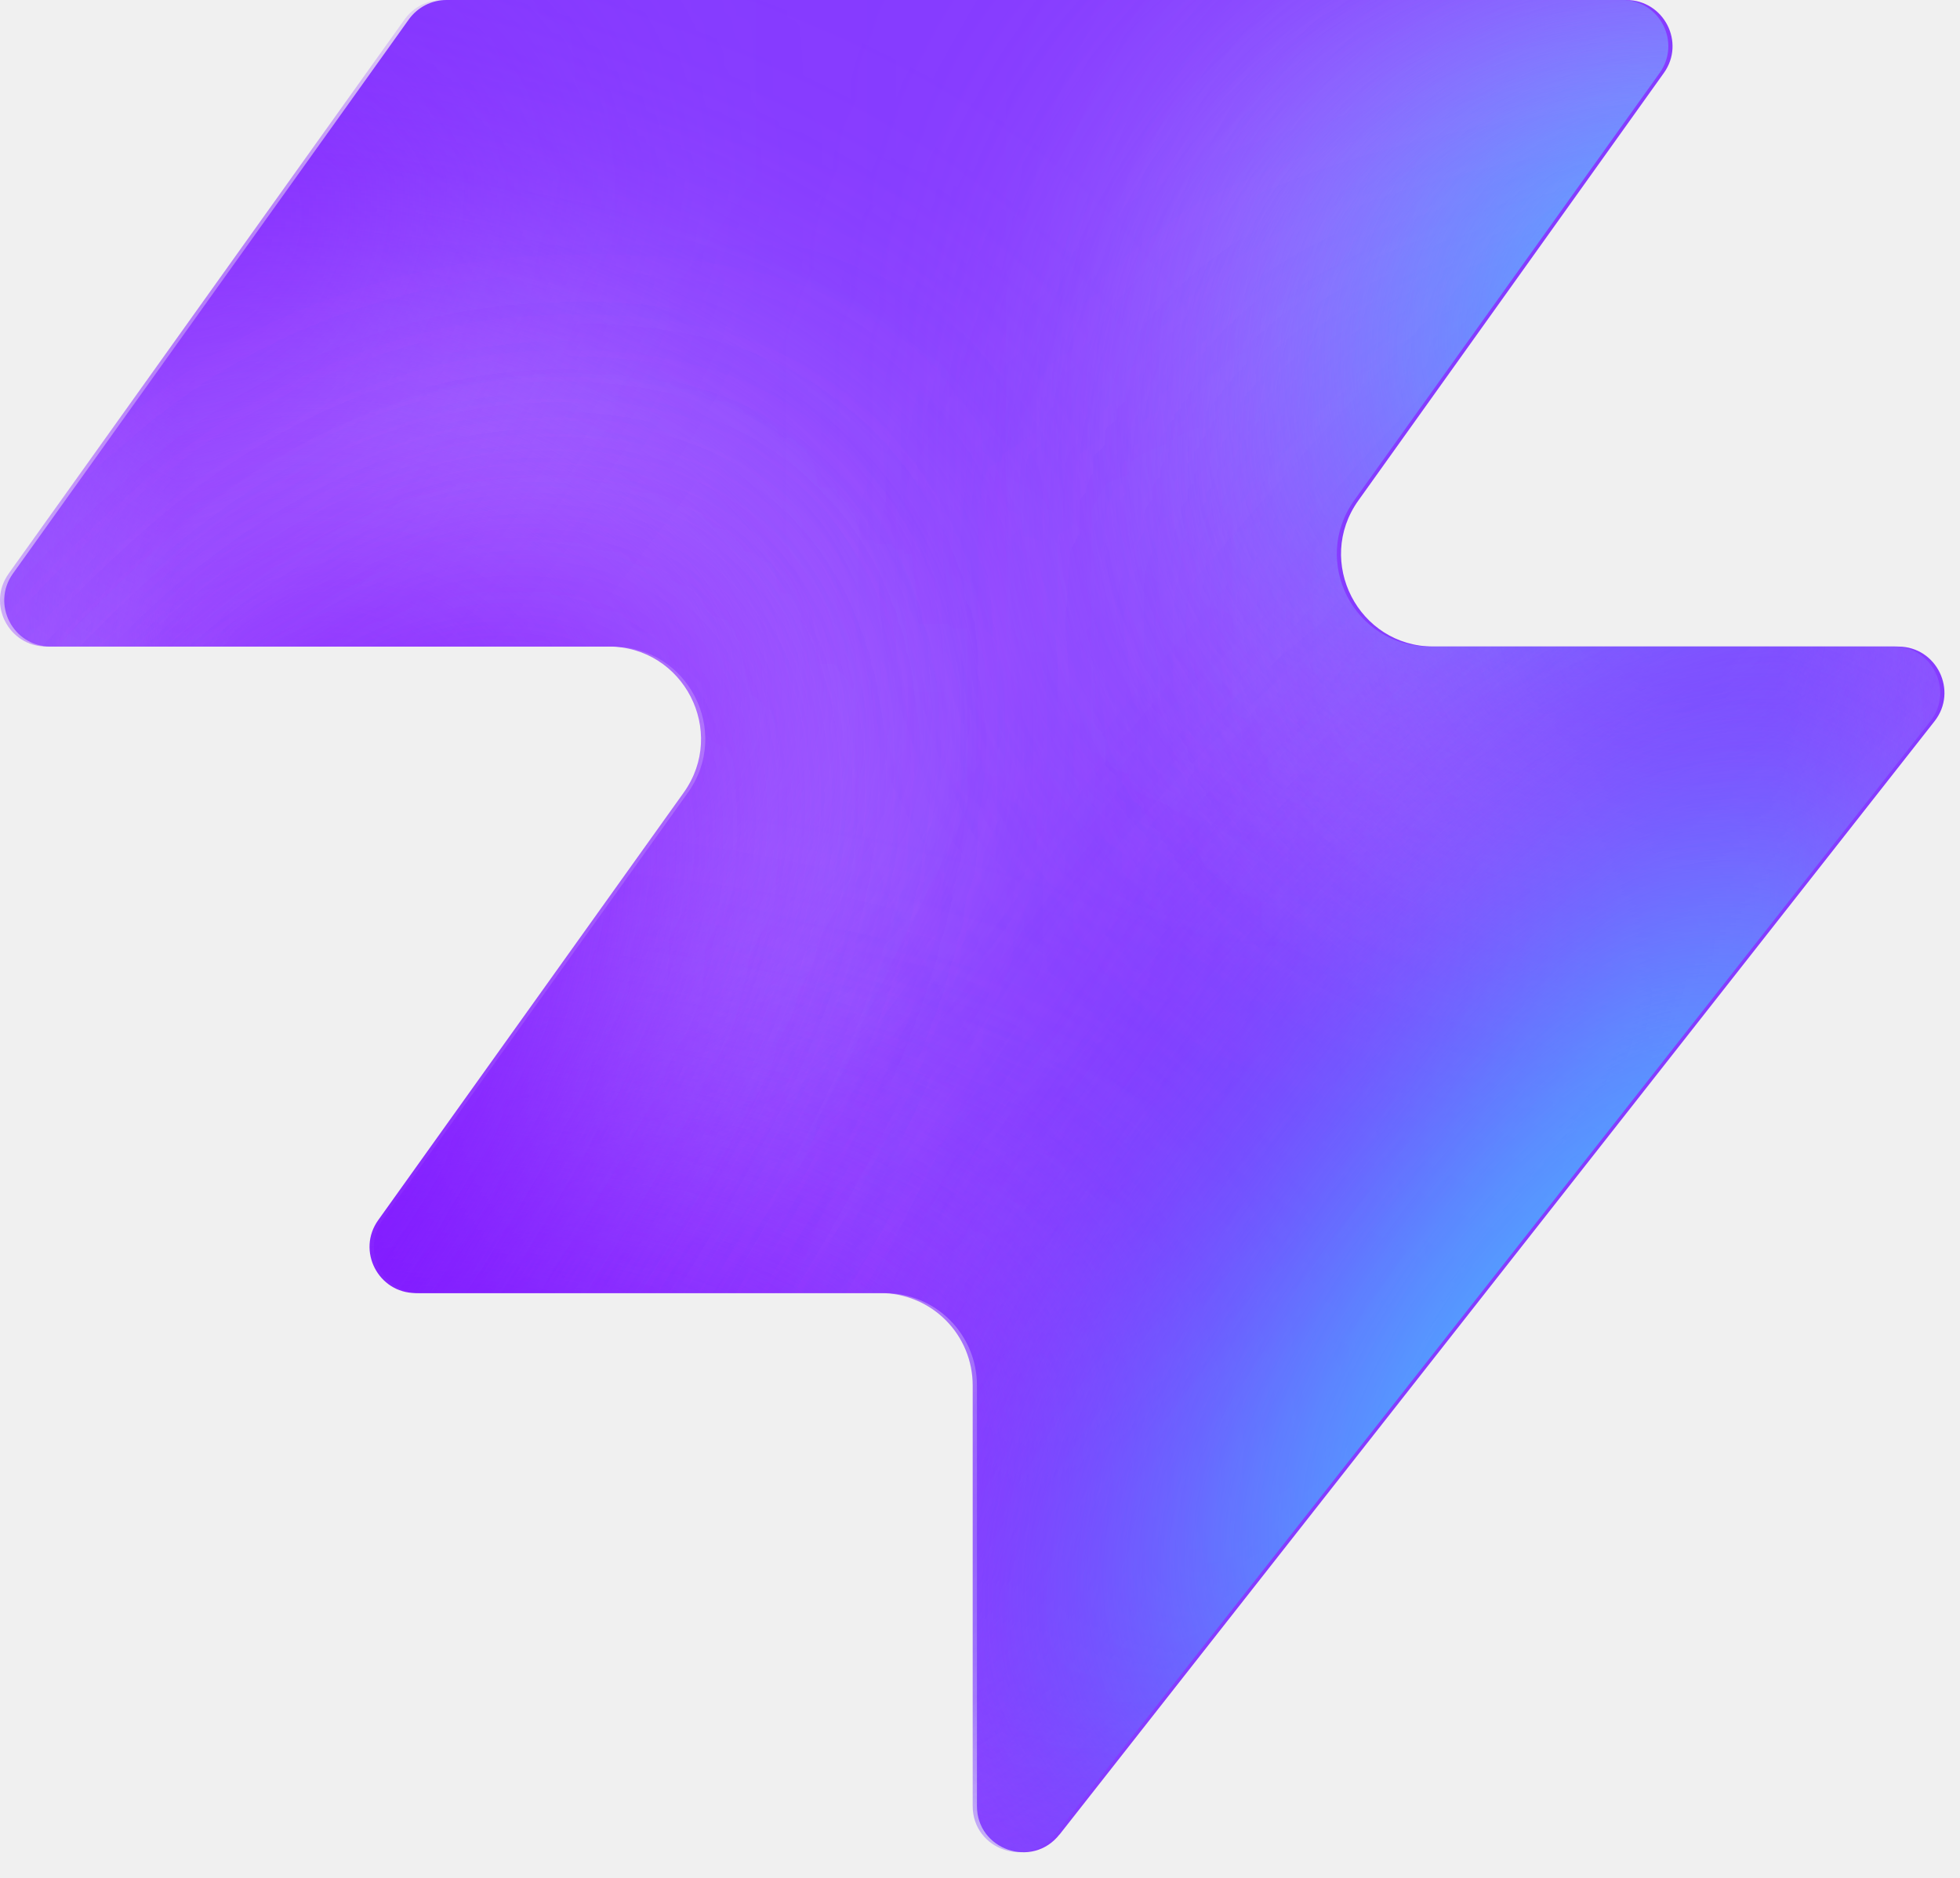
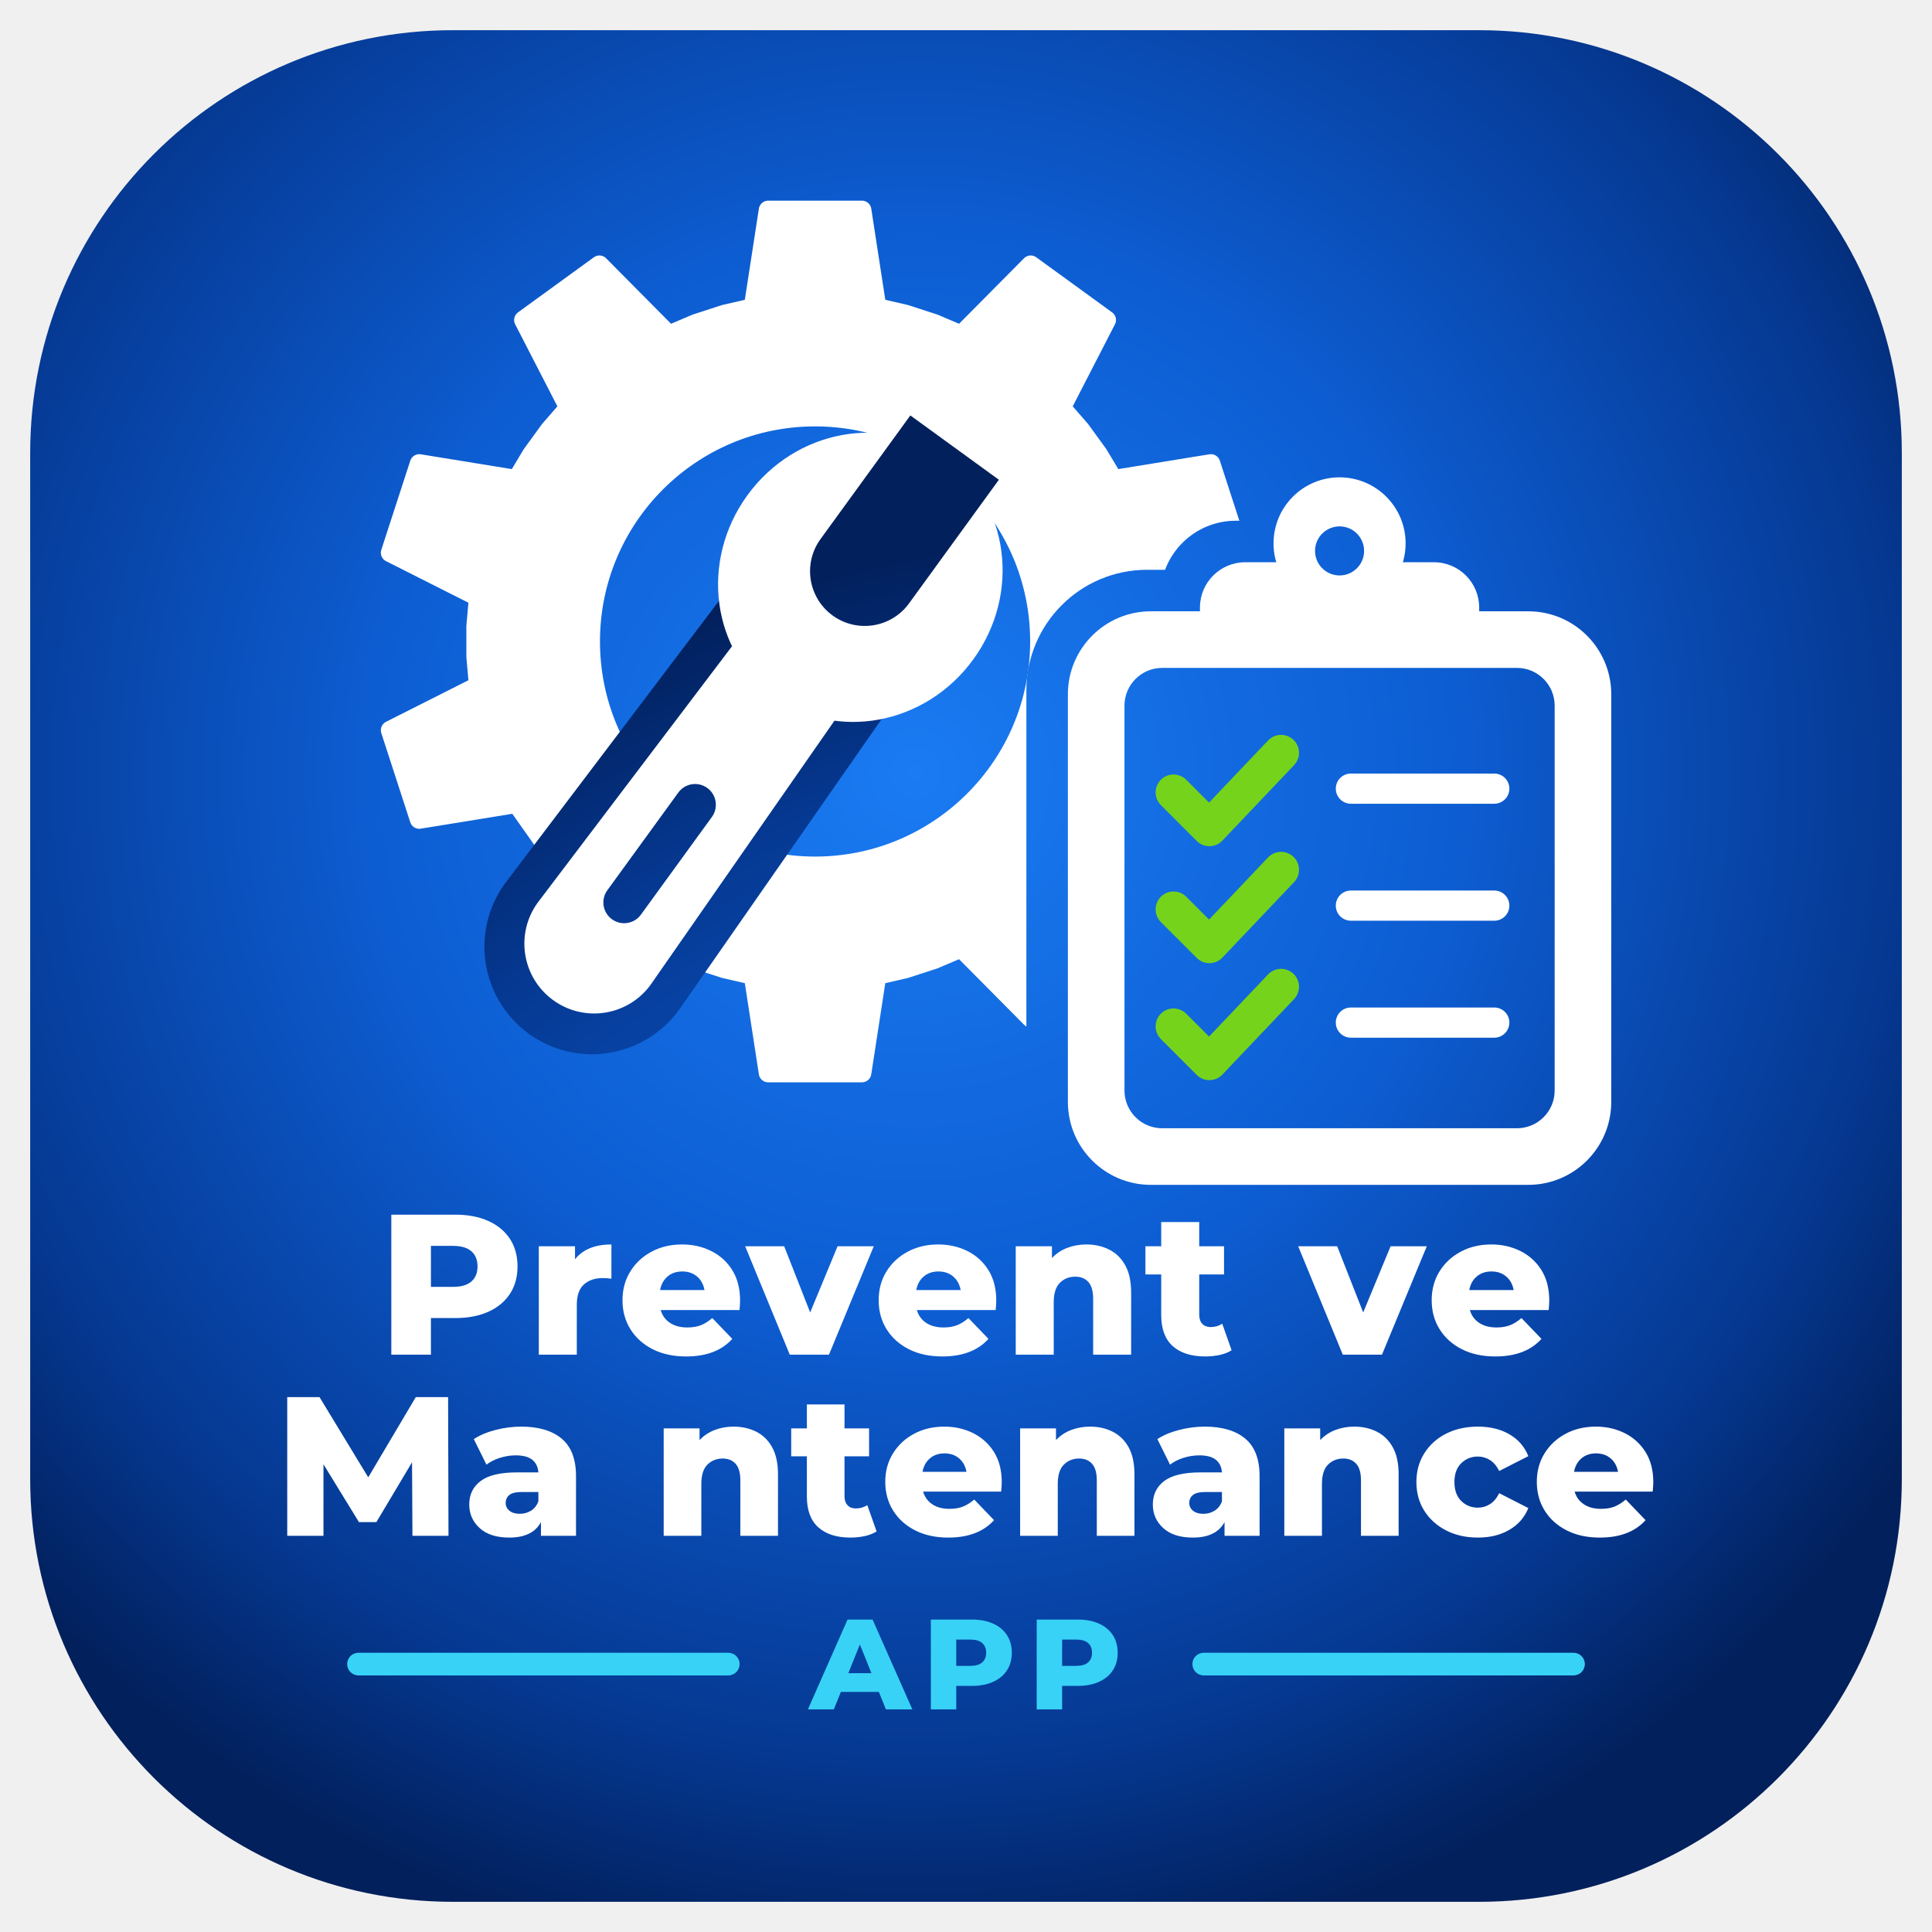
- <svg xmlns="http://www.w3.org/2000/svg" width="48" height="46" fill="none" viewBox="0 0 48 46">
-   <path fill="#863bff" d="M25.946 44.938c-.664.845-2.021.375-2.021-.698V33.937a2.26 2.26 0 0 0-2.262-2.262H10.287c-.92 0-1.456-1.04-.92-1.788l7.48-10.471c1.07-1.497 0-3.578-1.842-3.578H1.237c-.92 0-1.456-1.04-.92-1.788L10.013.474c.214-.297.556-.474.92-.474h28.894c.92 0 1.456 1.04.92 1.788l-7.48 10.471c-1.07 1.498 0 3.579 1.842 3.579h11.377c.943 0 1.473 1.088.89 1.83L25.947 44.94z" style="fill:#863bff;fill:color(display-p3 .525 .23 1);fill-opacity:1" />
-   <mask id="a" width="48" height="46" x="0" y="0" maskUnits="userSpaceOnUse" style="mask-type:alpha">
-     <path fill="#000" d="M25.842 44.938c-.664.844-2.021.375-2.021-.698V33.937a2.26 2.26 0 0 0-2.262-2.262H10.183c-.92 0-1.456-1.04-.92-1.788l7.48-10.471c1.07-1.498 0-3.579-1.842-3.579H1.133c-.92 0-1.456-1.04-.92-1.787L9.91.473c.214-.297.556-.474.92-.474h28.894c.92 0 1.456 1.04.92 1.788l-7.48 10.471c-1.07 1.498 0 3.578 1.842 3.578h11.377c.943 0 1.473 1.088.89 1.832L25.843 44.94z" style="fill:#000;fill-opacity:1" />
-   </mask>
-   <g mask="url(#a)">
-     <g filter="url(#b)">
-       <ellipse cx="5.508" cy="14.704" fill="#ede6ff" rx="5.508" ry="14.704" style="fill:#ede6ff;fill:color(display-p3 .927 .903 1);fill-opacity:1" transform="matrix(.00324 1 1 -.00324 -4.47 31.516)" />
-     </g>
-     <g filter="url(#c)">
-       <ellipse cx="10.399" cy="29.851" fill="#ede6ff" rx="10.399" ry="29.851" style="fill:#ede6ff;fill:color(display-p3 .927 .903 1);fill-opacity:1" transform="matrix(.00324 1 1 -.00324 -39.328 7.883)" />
-     </g>
-     <g filter="url(#d)">
-       <ellipse cx="5.508" cy="30.487" fill="#7e14ff" rx="5.508" ry="30.487" style="fill:#7e14ff;fill:color(display-p3 .492 .077 1);fill-opacity:1" transform="rotate(89.814 -25.913 -14.639)scale(1 -1)" />
-     </g>
-     <g filter="url(#e)">
-       <ellipse cx="5.508" cy="30.599" fill="#7e14ff" rx="5.508" ry="30.599" style="fill:#7e14ff;fill:color(display-p3 .492 .077 1);fill-opacity:1" transform="rotate(89.814 -32.644 -3.334)scale(1 -1)" />
-     </g>
-     <g filter="url(#f)">
-       <ellipse cx="5.508" cy="30.599" fill="#7e14ff" rx="5.508" ry="30.599" style="fill:#7e14ff;fill:color(display-p3 .492 .077 1);fill-opacity:1" transform="matrix(.00324 1 1 -.00324 -34.34 30.47)" />
-     </g>
-     <g filter="url(#g)">
-       <ellipse cx="14.072" cy="22.078" fill="#ede6ff" rx="14.072" ry="22.078" style="fill:#ede6ff;fill:color(display-p3 .927 .903 1);fill-opacity:1" transform="rotate(93.35 24.506 48.493)scale(-1 1)" />
-     </g>
-     <g filter="url(#h)">
-       <ellipse cx="3.47" cy="21.501" fill="#7e14ff" rx="3.47" ry="21.501" style="fill:#7e14ff;fill:color(display-p3 .492 .077 1);fill-opacity:1" transform="rotate(89.009 28.708 47.59)scale(-1 1)" />
-     </g>
-     <g filter="url(#i)">
-       <ellipse cx="3.47" cy="21.501" fill="#7e14ff" rx="3.47" ry="21.501" style="fill:#7e14ff;fill:color(display-p3 .492 .077 1);fill-opacity:1" transform="rotate(89.009 28.708 47.59)scale(-1 1)" />
-     </g>
-     <g filter="url(#j)">
-       <ellipse cx=".387" cy="8.972" fill="#7e14ff" rx="4.407" ry="29.108" style="fill:#7e14ff;fill:color(display-p3 .492 .077 1);fill-opacity:1" transform="rotate(39.51 .387 8.972)" />
-     </g>
-     <g filter="url(#k)">
-       <ellipse cx="47.523" cy="-6.092" fill="#7e14ff" rx="4.407" ry="29.108" style="fill:#7e14ff;fill:color(display-p3 .492 .077 1);fill-opacity:1" transform="rotate(37.892 47.523 -6.092)" />
-     </g>
-     <g filter="url(#l)">
-       <ellipse cx="41.412" cy="6.333" fill="#47bfff" rx="5.971" ry="9.665" style="fill:#47bfff;fill:color(display-p3 .28 .748 1);fill-opacity:1" transform="rotate(37.892 41.412 6.333)" />
-     </g>
-     <g filter="url(#m)">
-       <ellipse cx="-1.879" cy="38.332" fill="#7e14ff" rx="4.407" ry="29.108" style="fill:#7e14ff;fill:color(display-p3 .492 .077 1);fill-opacity:1" transform="rotate(37.892 -1.88 38.332)" />
-     </g>
-     <g filter="url(#n)">
-       <ellipse cx="-1.879" cy="38.332" fill="#7e14ff" rx="4.407" ry="29.108" style="fill:#7e14ff;fill:color(display-p3 .492 .077 1);fill-opacity:1" transform="rotate(37.892 -1.88 38.332)" />
-     </g>
-     <g filter="url(#o)">
-       <ellipse cx="35.651" cy="29.907" fill="#7e14ff" rx="4.407" ry="29.108" style="fill:#7e14ff;fill:color(display-p3 .492 .077 1);fill-opacity:1" transform="rotate(37.892 35.651 29.907)" />
-     </g>
-     <g filter="url(#p)">
-       <ellipse cx="38.418" cy="32.4" fill="#47bfff" rx="5.971" ry="15.297" style="fill:#47bfff;fill:color(display-p3 .28 .748 1);fill-opacity:1" transform="rotate(37.892 38.418 32.4)" />
-     </g>
+ <svg xmlns="http://www.w3.org/2000/svg" viewBox="0 0 1024 1024" width="1024" height="1024">
+   <defs>
+     <radialGradient id="bgGrad" gradientUnits="userSpaceOnUse" cx="485" cy="410" r="640">
+       <stop offset="0%" stop-color="#1A7BF2" />
+       <stop offset="45%" stop-color="#0D5DD2" />
+       <stop offset="82%" stop-color="#053891" />
+       <stop offset="100%" stop-color="#02205C" />
+     </radialGradient>
+   </defs>
+   <rect x="16" y="16" width="992" height="992" rx="224" ry="224" fill="url(#bgGrad)" />
+   <path d="M 399.20 163.01 L 407.16 111.35 L 456.84 111.35 L 464.80 163.01 L 479.95 166.50 L 495.18 171.45 L 509.49 177.53 L 546.30 140.41 L 586.50 169.61 L 562.57 216.10 L 572.77 227.82 L 582.19 240.78 L 590.19 254.11 L 641.79 245.72 L 657.14 292.97 L 610.46 316.51 L 611.82 331.99 L 611.82 348.01 L 610.46 363.49 L 657.14 387.03 L 641.79 434.28 L 590.19 425.89 L 582.19 439.22 L 572.77 452.18 L 562.57 463.90 L 586.50 510.39 L 546.30 539.59 L 509.49 502.47 L 495.18 508.55 L 479.95 513.50 L 464.80 516.99 L 456.84 568.65 L 407.16 568.65 L 399.20 516.99 L 384.05 513.50 L 368.82 508.55 L 358.79 504.44 L 298.23 460.44 L 273.81 425.89 L 222.21 434.28 L 206.86 387.03 L 253.54 363.49 L 252.18 348.01 L 252.18 331.99 L 253.54 316.51 L 206.86 292.97 L 222.21 245.72 L 273.81 254.11 L 281.81 240.78 L 291.23 227.82 L 301.43 216.10 L 277.50 169.61 L 317.70 140.41 L 354.51 177.53 L 368.82 171.45 L 384.05 166.50 Z" fill="#FFFFFF" stroke="#FFFFFF" stroke-width="10" stroke-linejoin="round" />
+   <circle cx="432" cy="340" r="114" fill="url(#bgGrad)" />
+   <g transform="translate(456, 306) rotate(36)">
+     <path d="M -34,40 L -38,242 A 38,38 0 0,0 38,242 L 34,40 Z" fill="url(#bgGrad)" stroke="url(#bgGrad)" stroke-width="38" stroke-linejoin="round" />
+     <path d="M -33,42 L -37,240 A 37,37 0 0,0 37,240 L 33,42 Z" fill="#FFFFFF" />
+     <ellipse cx="0" cy="0" rx="74" ry="78" fill="#FFFFFF" />
+     <path d="M -29,-85 L -29,-4 A 29,29 0 0,0 29,-4 L 29,-85 Z" fill="url(#bgGrad)" />
+     <rect x="-11" y="138" width="22" height="86" rx="11" ry="11" fill="url(#bgGrad)" />
  </g>
-   <defs>
-     <filter id="b" width="60.045" height="41.654" x="-19.77" y="16.149" color-interpolation-filters="sRGB" filterUnits="userSpaceOnUse">
-       <feFlood flood-opacity="0" result="BackgroundImageFix" />
-       <feBlend in="SourceGraphic" in2="BackgroundImageFix" result="shape" />
-       <feGaussianBlur result="effect1_foregroundBlur_2002_17158" stdDeviation="7.659" />
-     </filter>
-     <filter id="c" width="90.34" height="51.437" x="-54.613" y="-7.533" color-interpolation-filters="sRGB" filterUnits="userSpaceOnUse">
-       <feFlood flood-opacity="0" result="BackgroundImageFix" />
-       <feBlend in="SourceGraphic" in2="BackgroundImageFix" result="shape" />
-       <feGaussianBlur result="effect1_foregroundBlur_2002_17158" stdDeviation="7.659" />
-     </filter>
-     <filter id="d" width="79.355" height="29.4" x="-49.64" y="2.03" color-interpolation-filters="sRGB" filterUnits="userSpaceOnUse">
-       <feFlood flood-opacity="0" result="BackgroundImageFix" />
-       <feBlend in="SourceGraphic" in2="BackgroundImageFix" result="shape" />
-       <feGaussianBlur result="effect1_foregroundBlur_2002_17158" stdDeviation="4.596" />
-     </filter>
-     <filter id="e" width="79.579" height="29.4" x="-45.045" y="20.029" color-interpolation-filters="sRGB" filterUnits="userSpaceOnUse">
-       <feFlood flood-opacity="0" result="BackgroundImageFix" />
-       <feBlend in="SourceGraphic" in2="BackgroundImageFix" result="shape" />
-       <feGaussianBlur result="effect1_foregroundBlur_2002_17158" stdDeviation="4.596" />
-     </filter>
-     <filter id="f" width="79.579" height="29.4" x="-43.513" y="21.178" color-interpolation-filters="sRGB" filterUnits="userSpaceOnUse">
-       <feFlood flood-opacity="0" result="BackgroundImageFix" />
-       <feBlend in="SourceGraphic" in2="BackgroundImageFix" result="shape" />
-       <feGaussianBlur result="effect1_foregroundBlur_2002_17158" stdDeviation="4.596" />
-     </filter>
-     <filter id="g" width="74.749" height="58.852" x="15.756" y="-17.901" color-interpolation-filters="sRGB" filterUnits="userSpaceOnUse">
-       <feFlood flood-opacity="0" result="BackgroundImageFix" />
-       <feBlend in="SourceGraphic" in2="BackgroundImageFix" result="shape" />
-       <feGaussianBlur result="effect1_foregroundBlur_2002_17158" stdDeviation="7.659" />
-     </filter>
-     <filter id="h" width="61.377" height="25.362" x="23.548" y="2.284" color-interpolation-filters="sRGB" filterUnits="userSpaceOnUse">
-       <feFlood flood-opacity="0" result="BackgroundImageFix" />
-       <feBlend in="SourceGraphic" in2="BackgroundImageFix" result="shape" />
-       <feGaussianBlur result="effect1_foregroundBlur_2002_17158" stdDeviation="4.596" />
-     </filter>
-     <filter id="i" width="61.377" height="25.362" x="23.548" y="2.284" color-interpolation-filters="sRGB" filterUnits="userSpaceOnUse">
-       <feFlood flood-opacity="0" result="BackgroundImageFix" />
-       <feBlend in="SourceGraphic" in2="BackgroundImageFix" result="shape" />
-       <feGaussianBlur result="effect1_foregroundBlur_2002_17158" stdDeviation="4.596" />
-     </filter>
-     <filter id="j" width="56.045" height="63.649" x="-27.636" y="-22.853" color-interpolation-filters="sRGB" filterUnits="userSpaceOnUse">
-       <feFlood flood-opacity="0" result="BackgroundImageFix" />
-       <feBlend in="SourceGraphic" in2="BackgroundImageFix" result="shape" />
-       <feGaussianBlur result="effect1_foregroundBlur_2002_17158" stdDeviation="4.596" />
-     </filter>
-     <filter id="k" width="54.814" height="64.646" x="20.116" y="-38.415" color-interpolation-filters="sRGB" filterUnits="userSpaceOnUse">
-       <feFlood flood-opacity="0" result="BackgroundImageFix" />
-       <feBlend in="SourceGraphic" in2="BackgroundImageFix" result="shape" />
-       <feGaussianBlur result="effect1_foregroundBlur_2002_17158" stdDeviation="4.596" />
-     </filter>
-     <filter id="l" width="33.541" height="35.313" x="24.641" y="-11.323" color-interpolation-filters="sRGB" filterUnits="userSpaceOnUse">
-       <feFlood flood-opacity="0" result="BackgroundImageFix" />
-       <feBlend in="SourceGraphic" in2="BackgroundImageFix" result="shape" />
-       <feGaussianBlur result="effect1_foregroundBlur_2002_17158" stdDeviation="4.596" />
-     </filter>
-     <filter id="m" width="54.814" height="64.646" x="-29.286" y="6.009" color-interpolation-filters="sRGB" filterUnits="userSpaceOnUse">
-       <feFlood flood-opacity="0" result="BackgroundImageFix" />
-       <feBlend in="SourceGraphic" in2="BackgroundImageFix" result="shape" />
-       <feGaussianBlur result="effect1_foregroundBlur_2002_17158" stdDeviation="4.596" />
-     </filter>
-     <filter id="n" width="54.814" height="64.646" x="-29.286" y="6.009" color-interpolation-filters="sRGB" filterUnits="userSpaceOnUse">
-       <feFlood flood-opacity="0" result="BackgroundImageFix" />
-       <feBlend in="SourceGraphic" in2="BackgroundImageFix" result="shape" />
-       <feGaussianBlur result="effect1_foregroundBlur_2002_17158" stdDeviation="4.596" />
-     </filter>
-     <filter id="o" width="54.814" height="64.646" x="8.244" y="-2.416" color-interpolation-filters="sRGB" filterUnits="userSpaceOnUse">
-       <feFlood flood-opacity="0" result="BackgroundImageFix" />
-       <feBlend in="SourceGraphic" in2="BackgroundImageFix" result="shape" />
-       <feGaussianBlur result="effect1_foregroundBlur_2002_17158" stdDeviation="4.596" />
-     </filter>
-     <filter id="p" width="39.409" height="43.623" x="18.713" y="10.588" color-interpolation-filters="sRGB" filterUnits="userSpaceOnUse">
-       <feFlood flood-opacity="0" result="BackgroundImageFix" />
-       <feBlend in="SourceGraphic" in2="BackgroundImageFix" result="shape" />
-       <feGaussianBlur result="effect1_foregroundBlur_2002_17158" stdDeviation="4.596" />
-     </filter>
-   </defs>
+   <rect x="544" y="302" width="330" height="348" rx="64" ry="64" fill="url(#bgGrad)" />
+   <rect x="615" y="276" width="190" height="80" rx="40" ry="40" fill="url(#bgGrad)" />
+   <circle cx="710" cy="288" r="54" fill="url(#bgGrad)" />
+   <rect x="566" y="324" width="288" height="304" rx="44" ry="44" fill="#FFFFFF" />
+   <rect x="636" y="298" width="148" height="56" rx="24" ry="24" fill="#FFFFFF" />
+   <circle cx="710" cy="288" r="35" fill="#FFFFFF" />
+   <rect x="596" y="354" width="228" height="244" rx="20" ry="20" fill="url(#bgGrad)" />
+   <circle cx="710" cy="292" r="13" fill="url(#bgGrad)" />
+   <path d="M 622,420 L 641,439 L 679,399" fill="none" stroke="#76D31B" stroke-width="19" stroke-linecap="round" stroke-linejoin="round" />
+   <rect x="708" y="410" width="92" height="16" rx="8" ry="8" fill="#FFFFFF" />
+   <path d="M 622,482 L 641,501 L 679,461" fill="none" stroke="#76D31B" stroke-width="19" stroke-linecap="round" stroke-linejoin="round" />
+   <rect x="708" y="472" width="92" height="16" rx="8" ry="8" fill="#FFFFFF" />
+   <path d="M 622,544 L 641,563 L 679,523" fill="none" stroke="#76D31B" stroke-width="19" stroke-linecap="round" stroke-linejoin="round" />
+   <rect x="708" y="534" width="92" height="16" rx="8" ry="8" fill="#FFFFFF" />
+   <path d="M 207.41 718.00 L 207.41 643.80 L 241.33 643.80 Q 251.40 643.80 258.82 647.14 Q 266.24 650.48 270.27 656.63 Q 274.30 662.77 274.30 671.25 Q 274.30 679.63 270.27 685.78 Q 266.24 691.92 258.82 695.26 Q 251.40 698.60 241.33 698.60 L 228.40 698.60 L 228.40 718.00 Z M 228.40 682.07 L 240.06 682.07 Q 246.63 682.07 249.87 679.20 Q 253.10 676.34 253.10 671.25 Q 253.10 666.06 249.87 663.20 Q 246.63 660.34 240.06 660.34 L 228.40 660.34 Z M 285.58 718.00 L 285.58 660.55 L 304.77 660.55 L 304.77 667.44 Q 311.02 659.59 324.06 659.59 L 324.06 677.72 Q 321.52 677.40 319.50 677.40 Q 313.35 677.40 309.54 680.74 Q 305.72 684.08 305.72 691.61 L 305.72 718.00 Z M 363.64 718.95 Q 353.47 718.95 345.89 715.09 Q 338.31 711.22 334.12 704.49 Q 329.94 697.75 329.94 689.17 Q 329.94 680.58 334.07 673.90 Q 338.20 667.23 345.36 663.41 Q 352.51 659.59 361.52 659.59 Q 370.00 659.59 377.00 663.09 Q 384.00 666.59 388.13 673.22 Q 392.26 679.84 392.26 689.38 Q 392.26 690.44 392.16 691.82 Q 392.05 693.20 391.95 694.36 L 350.18 694.36 Q 351.45 698.71 355.11 701.15 Q 358.77 703.58 364.28 703.58 Q 368.52 703.58 371.54 702.37 Q 374.56 701.15 377.53 698.60 L 388.13 709.63 Q 379.76 718.95 363.64 718.95 Z M 349.86 683.76 L 373.40 683.76 Q 372.55 679.20 369.42 676.55 Q 366.29 673.90 361.63 673.90 Q 356.97 673.90 353.84 676.55 Q 350.71 679.20 349.86 683.76 Z M 418.60 718.00 L 394.96 660.55 L 415.63 660.55 L 429.41 695.63 L 443.93 660.55 L 463.12 660.55 L 439.37 718.00 Z M 499.42 718.95 Q 489.24 718.95 481.66 715.09 Q 474.08 711.22 469.89 704.49 Q 465.71 697.75 465.71 689.17 Q 465.71 680.58 469.84 673.90 Q 473.98 667.23 481.13 663.41 Q 488.29 659.59 497.30 659.59 Q 505.78 659.59 512.77 663.09 Q 519.77 666.59 523.90 673.22 Q 528.04 679.84 528.04 689.38 Q 528.04 690.44 527.93 691.82 Q 527.82 693.20 527.72 694.36 L 485.95 694.36 Q 487.23 698.71 490.88 701.15 Q 494.54 703.58 500.05 703.58 Q 504.29 703.58 507.31 702.37 Q 510.33 701.15 513.30 698.60 L 523.90 709.63 Q 515.53 718.95 499.42 718.95 Z M 485.64 683.76 L 509.17 683.76 Q 508.32 679.20 505.19 676.55 Q 502.07 673.90 497.40 673.90 Q 492.74 673.90 489.61 676.55 Q 486.48 679.20 485.64 683.76 Z M 538.36 718.00 L 538.36 660.55 L 557.55 660.55 L 557.55 666.80 Q 560.94 663.20 565.66 661.40 Q 570.38 659.59 575.78 659.59 Q 582.46 659.59 587.87 662.30 Q 593.27 665.00 596.40 670.62 Q 599.53 676.24 599.53 685.14 L 599.53 718.00 L 579.39 718.00 L 579.39 688.43 Q 579.39 682.28 576.84 679.47 Q 574.30 676.66 569.95 676.66 Q 565.08 676.66 561.79 679.89 Q 558.50 683.13 558.50 690.23 L 558.50 718.00 Z M 638.79 718.95 Q 627.77 718.95 621.62 713.50 Q 615.47 708.04 615.47 697.01 L 615.47 675.49 L 607.10 675.49 L 607.10 660.55 L 615.47 660.55 L 615.47 647.72 L 635.61 647.72 L 635.61 660.55 L 648.76 660.55 L 648.76 675.49 L 635.61 675.49 L 635.61 696.80 Q 635.61 699.98 637.25 701.68 Q 638.90 703.37 641.65 703.37 Q 645.15 703.37 647.80 701.57 L 652.78 715.67 Q 650.13 717.36 646.42 718.16 Q 642.71 718.95 638.79 718.95 Z M 711.71 718.00 L 688.07 660.55 L 708.74 660.55 L 722.52 695.63 L 737.04 660.55 L 756.23 660.55 L 732.48 718.00 Z M 792.52 718.95 Q 782.35 718.95 774.77 715.09 Q 767.19 711.22 763.00 704.49 Q 758.82 697.75 758.82 689.17 Q 758.82 680.58 762.95 673.90 Q 767.08 667.23 774.24 663.41 Q 781.39 659.59 790.40 659.59 Q 798.88 659.59 805.88 663.09 Q 812.88 666.59 817.01 673.22 Q 821.14 679.84 821.14 689.38 Q 821.14 690.44 821.04 691.82 Q 820.93 693.20 820.83 694.36 L 779.06 694.36 Q 780.33 698.71 783.99 701.15 Q 787.65 703.58 793.16 703.58 Q 797.40 703.58 800.42 702.37 Q 803.44 701.15 806.41 698.60 L 817.01 709.63 Q 808.64 718.95 792.52 718.95 Z M 778.74 683.76 L 802.28 683.76 Q 801.43 679.20 798.30 676.55 Q 795.17 673.90 790.51 673.90 Q 785.85 673.90 782.72 676.55 Q 779.59 679.20 778.74 683.76 Z" fill="#FFFFFF" />
+   <path d="M 152.24 814.00 L 152.24 740.50 L 169.35 740.50 L 195.18 783.02 L 220.38 740.50 L 237.50 740.50 L 237.71 814.00 L 218.60 814.00 L 218.39 775.04 L 199.49 806.75 L 190.25 806.75 L 171.45 776.10 L 171.45 814.00 Z M 286.72 814.00 L 286.72 806.75 Q 282.31 814.95 269.92 814.95 Q 259.73 814.95 254.22 809.90 Q 248.71 804.87 248.71 797.41 Q 248.71 789.53 254.75 784.97 Q 260.78 780.40 274.01 780.40 L 285.35 780.40 Q 285.04 776.10 282.15 773.73 Q 279.26 771.37 273.28 771.37 Q 269.18 771.37 264.98 772.68 Q 260.78 774.00 257.84 776.30 L 251.12 762.76 Q 255.95 759.61 262.73 757.88 Q 269.50 756.14 276.22 756.14 Q 290.08 756.14 297.69 762.50 Q 305.30 768.85 305.30 782.39 L 305.30 814.00 Z M 285.35 795.73 L 285.35 790.79 L 276.74 790.79 Q 271.91 790.79 269.97 792.37 Q 268.03 793.95 268.03 796.57 Q 268.03 799.09 270.02 800.72 Q 272.02 802.35 275.48 802.35 Q 278.74 802.35 281.42 800.72 Q 284.09 799.09 285.35 795.73 Z M 351.77 814.00 L 351.77 757.09 L 370.77 757.09 L 370.77 763.28 Q 374.13 759.72 378.81 757.93 Q 383.48 756.14 388.83 756.14 Q 395.45 756.14 400.80 758.82 Q 406.16 761.50 409.25 767.07 Q 412.35 772.63 412.35 781.45 L 412.35 814.00 L 392.40 814.00 L 392.40 784.71 Q 392.40 778.62 389.88 775.83 Q 387.36 773.05 383.06 773.05 Q 378.23 773.05 374.97 776.25 Q 371.72 779.46 371.72 786.49 L 371.72 814.00 Z M 450.76 814.95 Q 439.84 814.95 433.75 809.54 Q 427.66 804.13 427.66 793.21 L 427.66 771.89 L 419.36 771.89 L 419.36 757.09 L 427.66 757.09 L 427.66 744.38 L 447.61 744.38 L 447.61 757.09 L 460.63 757.09 L 460.63 771.89 L 447.61 771.89 L 447.61 793.00 Q 447.61 796.15 449.24 797.83 Q 450.86 799.51 453.59 799.51 Q 457.06 799.51 459.68 797.73 L 464.62 811.69 Q 461.99 813.37 458.32 814.16 Q 454.64 814.95 450.76 814.95 Z M 502.60 814.95 Q 492.52 814.95 485.01 811.11 Q 477.51 807.28 473.36 800.61 Q 469.21 793.95 469.21 785.44 Q 469.21 776.93 473.31 770.32 Q 477.40 763.71 484.49 759.92 Q 491.58 756.14 500.50 756.14 Q 508.90 756.14 515.83 759.61 Q 522.76 763.08 526.86 769.64 Q 530.95 776.20 530.95 785.65 Q 530.95 786.70 530.85 788.07 Q 530.74 789.43 530.64 790.59 L 489.27 790.59 Q 490.53 794.89 494.15 797.30 Q 497.77 799.72 503.23 799.72 Q 507.43 799.72 510.43 798.51 Q 513.42 797.30 516.36 794.78 L 526.86 805.71 Q 518.56 814.95 502.60 814.95 Z M 488.95 780.09 L 512.26 780.09 Q 511.42 775.57 508.32 772.95 Q 505.23 770.32 500.61 770.32 Q 495.99 770.32 492.89 772.95 Q 489.79 775.57 488.95 780.09 Z M 540.69 814.00 L 540.69 757.09 L 559.70 757.09 L 559.70 763.28 Q 563.06 759.72 567.73 757.93 Q 572.40 756.14 577.76 756.14 Q 584.37 756.14 589.73 758.82 Q 595.08 761.50 598.18 767.07 Q 601.28 772.63 601.28 781.45 L 601.28 814.00 L 581.33 814.00 L 581.33 784.71 Q 581.33 778.62 578.81 775.83 Q 576.29 773.05 571.98 773.05 Q 567.15 773.05 563.90 776.25 Q 560.64 779.46 560.64 786.49 L 560.64 814.00 Z M 649.03 814.00 L 649.03 806.75 Q 644.62 814.95 632.23 814.95 Q 622.04 814.95 616.53 809.90 Q 611.02 804.87 611.02 797.41 Q 611.02 789.53 617.06 784.97 Q 623.09 780.40 636.32 780.40 L 647.66 780.40 Q 647.35 776.10 644.46 773.73 Q 641.57 771.37 635.59 771.37 Q 631.49 771.37 627.29 772.68 Q 623.09 774.00 620.15 776.30 L 613.43 762.76 Q 618.26 759.61 625.04 757.88 Q 631.81 756.14 638.53 756.14 Q 652.39 756.14 660.00 762.50 Q 667.61 768.85 667.61 782.39 L 667.61 814.00 Z M 647.66 795.73 L 647.66 790.79 L 639.05 790.79 Q 634.22 790.79 632.28 792.37 Q 630.34 793.95 630.34 796.57 Q 630.34 799.09 632.33 800.72 Q 634.33 802.35 637.79 802.35 Q 641.05 802.35 643.73 800.72 Q 646.40 799.09 647.66 795.73 Z M 680.71 814.00 L 680.71 757.09 L 699.72 757.09 L 699.72 763.28 Q 703.08 759.72 707.75 757.93 Q 712.42 756.14 717.78 756.14 Q 724.39 756.14 729.75 758.82 Q 735.10 761.50 738.20 767.07 Q 741.30 772.63 741.30 781.45 L 741.30 814.00 L 721.35 814.00 L 721.35 784.71 Q 721.35 778.62 718.83 775.83 Q 716.31 773.05 712.00 773.05 Q 707.17 773.05 703.92 776.25 Q 700.66 779.46 700.66 786.49 L 700.66 814.00 Z M 783.38 814.95 Q 773.82 814.95 766.47 811.16 Q 759.12 807.38 754.92 800.77 Q 750.72 794.15 750.72 785.44 Q 750.72 776.93 754.92 770.27 Q 759.12 763.60 766.47 759.87 Q 773.82 756.14 783.38 756.14 Q 793.04 756.14 800.07 760.24 Q 807.11 764.34 810.05 771.79 L 794.61 779.66 Q 792.62 775.67 789.68 773.84 Q 786.74 772.00 783.27 772.00 Q 778.13 772.00 774.51 775.52 Q 770.88 779.03 770.88 785.44 Q 770.88 792.05 774.51 795.57 Q 778.13 799.09 783.27 799.09 Q 786.74 799.09 789.68 797.25 Q 792.62 795.41 794.61 791.42 L 810.05 799.30 Q 807.11 806.65 800.07 810.80 Q 793.04 814.95 783.38 814.95 Z M 847.93 814.95 Q 837.85 814.95 830.34 811.11 Q 822.83 807.28 818.69 800.61 Q 814.54 793.95 814.54 785.44 Q 814.54 776.93 818.63 770.32 Q 822.73 763.71 829.82 759.92 Q 836.90 756.14 845.83 756.14 Q 854.23 756.14 861.16 759.61 Q 868.09 763.08 872.18 769.64 Q 876.28 776.20 876.28 785.65 Q 876.28 786.70 876.17 788.07 Q 876.07 789.43 875.96 790.59 L 834.59 790.59 Q 835.85 794.89 839.48 797.30 Q 843.10 799.72 848.56 799.72 Q 852.76 799.72 855.75 798.51 Q 858.74 797.30 861.68 794.78 L 872.18 805.71 Q 863.89 814.95 847.93 814.95 Z M 834.28 780.09 L 857.59 780.09 Q 856.75 775.57 853.65 772.95 Q 850.55 770.32 845.93 770.32 Q 841.31 770.32 838.22 772.95 Q 835.12 775.57 834.28 780.09 Z" fill="#FFFFFF" />
+   <rect x="184" y="876" width="208" height="12" rx="6" ry="6" fill="#38D2F7" />
+   <path d="M 428.21 906.00 L 449.22 858.40 L 462.48 858.40 L 483.56 906.00 L 469.55 906.00 L 465.81 896.75 L 445.68 896.75 L 441.94 906.00 Z M 449.63 886.82 L 461.87 886.82 L 455.75 871.59 Z M 493.37 906.00 L 493.37 858.40 L 515.13 858.40 Q 521.59 858.40 526.35 860.54 Q 531.11 862.68 533.69 866.63 Q 536.28 870.57 536.28 876.01 Q 536.28 881.38 533.69 885.33 Q 531.11 889.27 526.35 891.41 Q 521.59 893.56 515.13 893.56 L 506.83 893.56 L 506.83 906.00 Z M 506.83 882.95 L 514.31 882.95 Q 518.53 882.95 520.60 881.11 Q 522.68 879.28 522.68 876.01 Q 522.68 872.68 520.60 870.84 Q 518.53 869.01 514.31 869.01 L 506.83 869.01 Z M 549.48 906.00 L 549.48 858.40 L 571.24 858.40 Q 577.70 858.40 582.46 860.54 Q 587.22 862.68 589.81 866.63 Q 592.39 870.57 592.39 876.01 Q 592.39 881.38 589.81 885.33 Q 587.22 889.27 582.46 891.41 Q 577.70 893.56 571.24 893.56 L 562.95 893.56 L 562.95 906.00 Z M 562.95 882.95 L 570.43 882.95 Q 574.64 882.95 576.72 881.11 Q 578.79 879.28 578.79 876.01 Q 578.79 872.68 576.72 870.84 Q 574.64 869.01 570.43 869.01 L 562.95 869.01 Z" fill="#38D2F7" />
+   <rect x="632" y="876" width="208" height="12" rx="6" ry="6" fill="#38D2F7" />
</svg>
